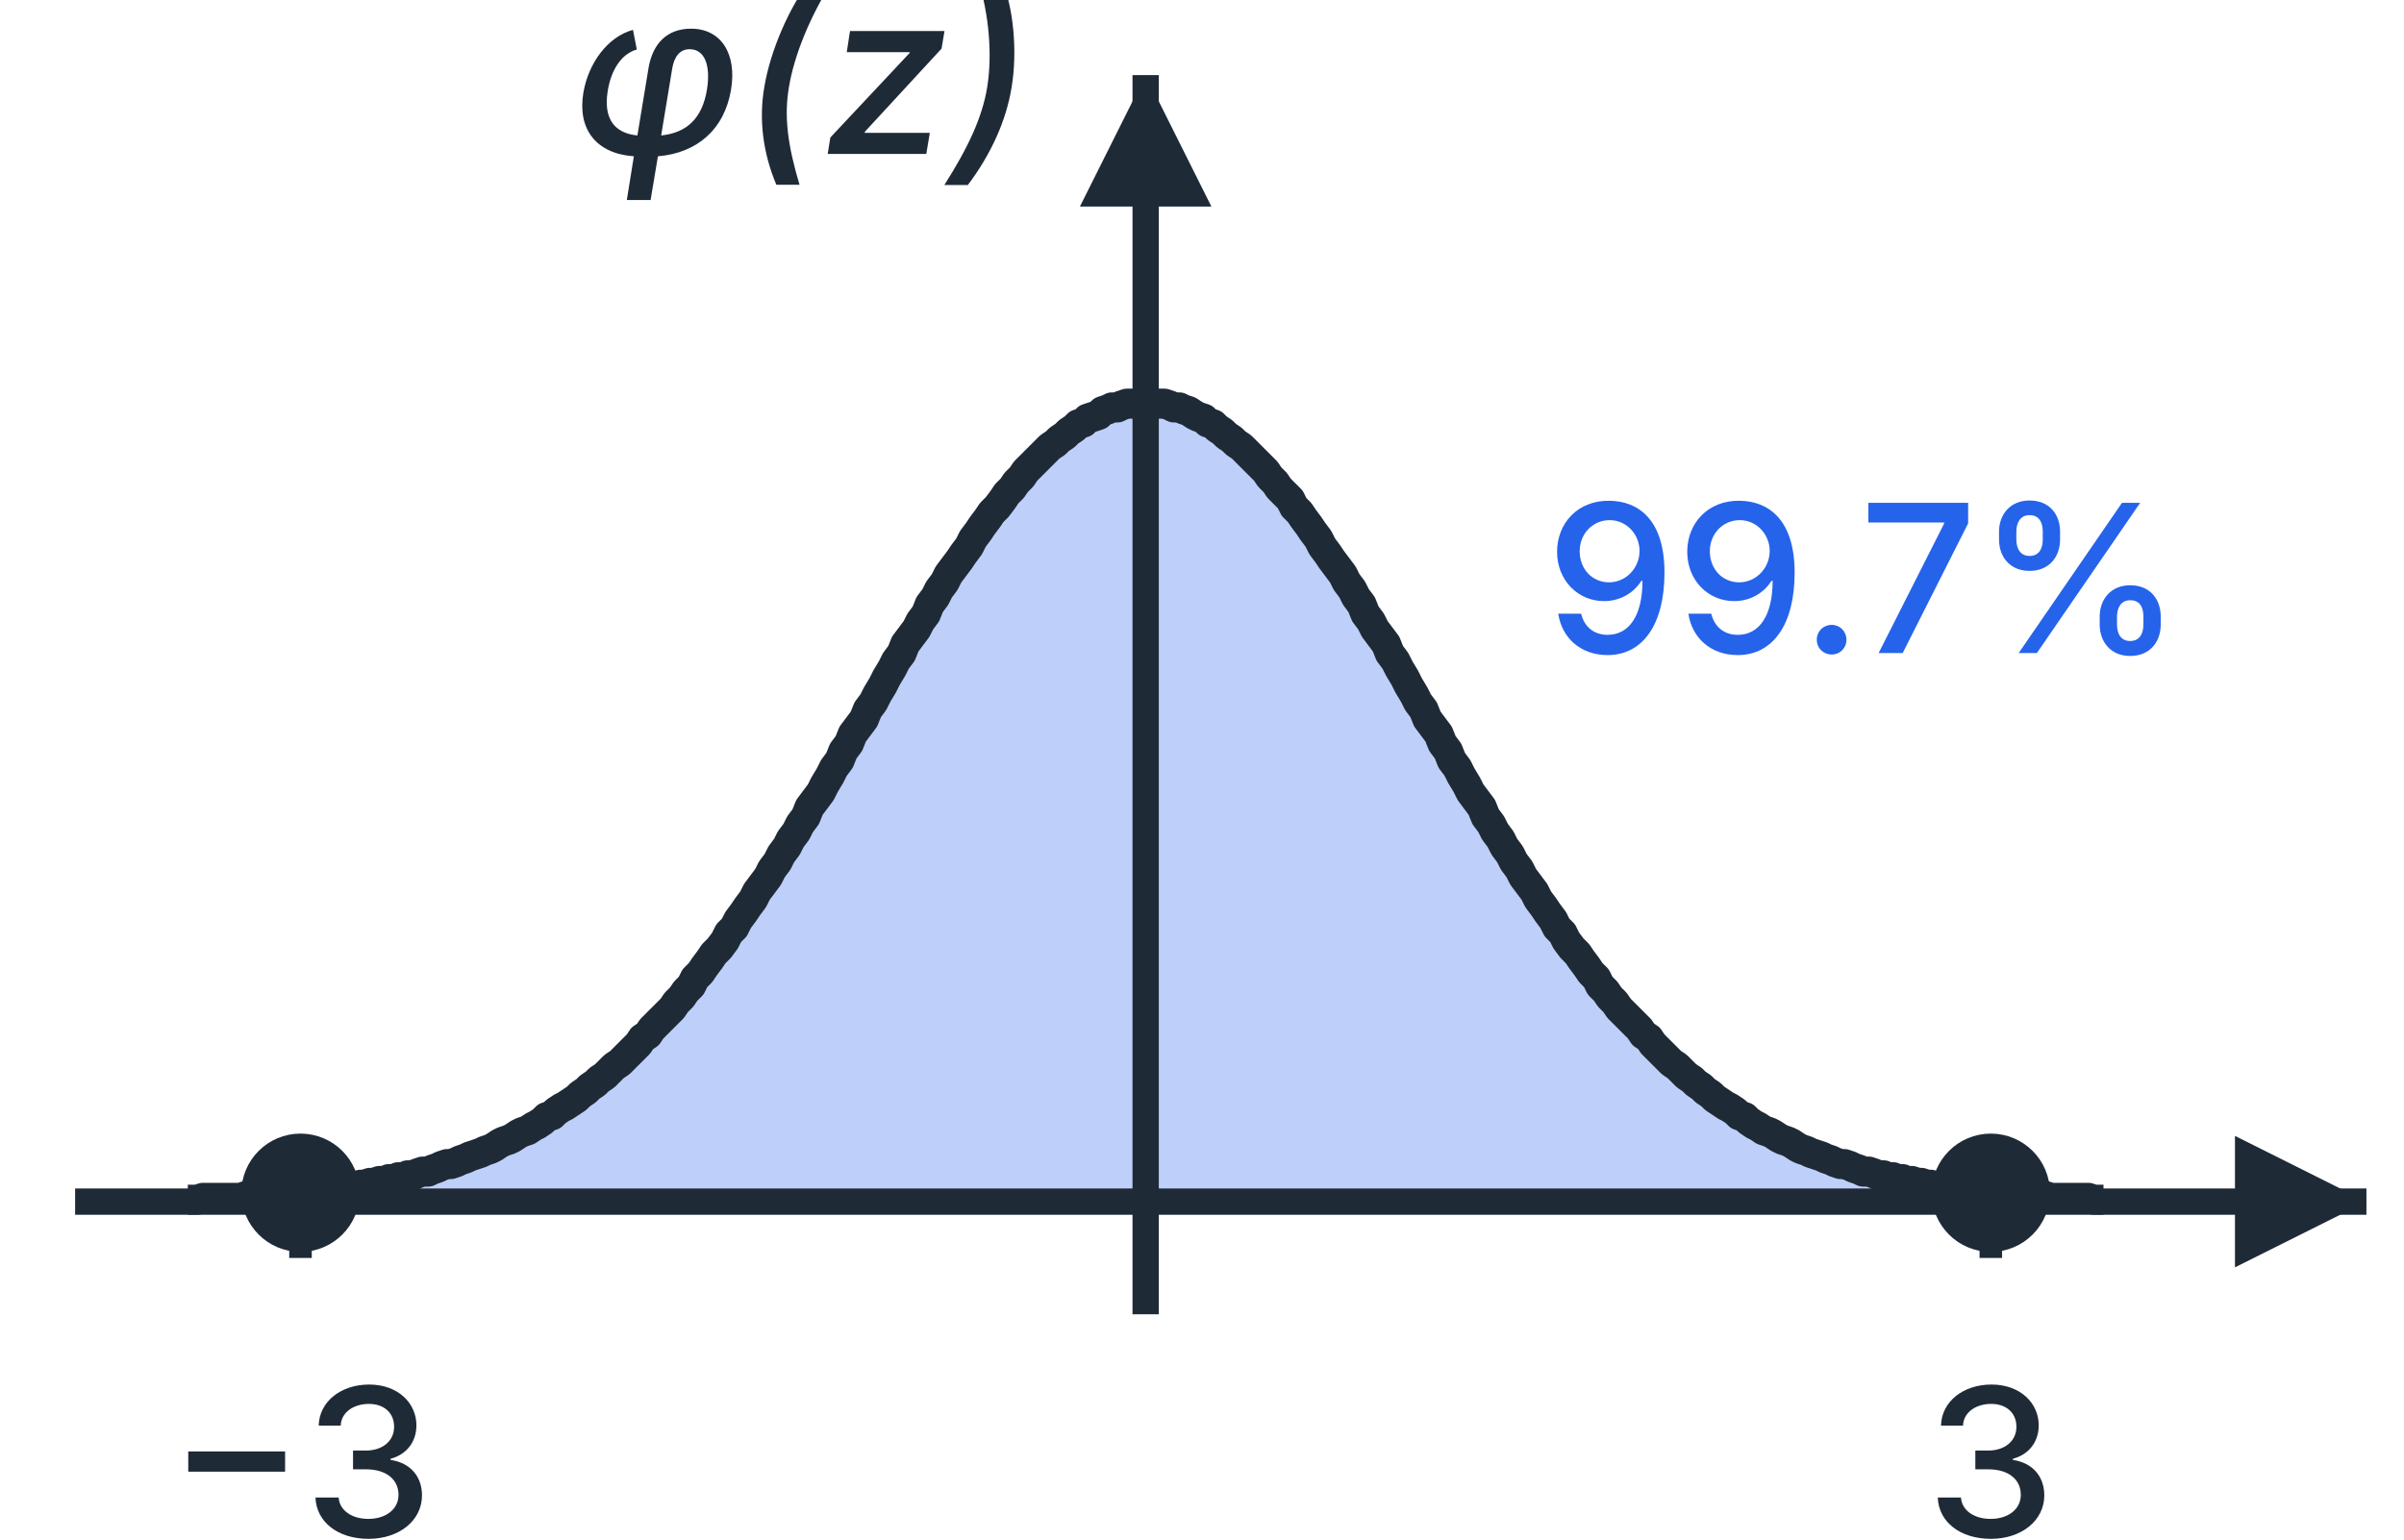
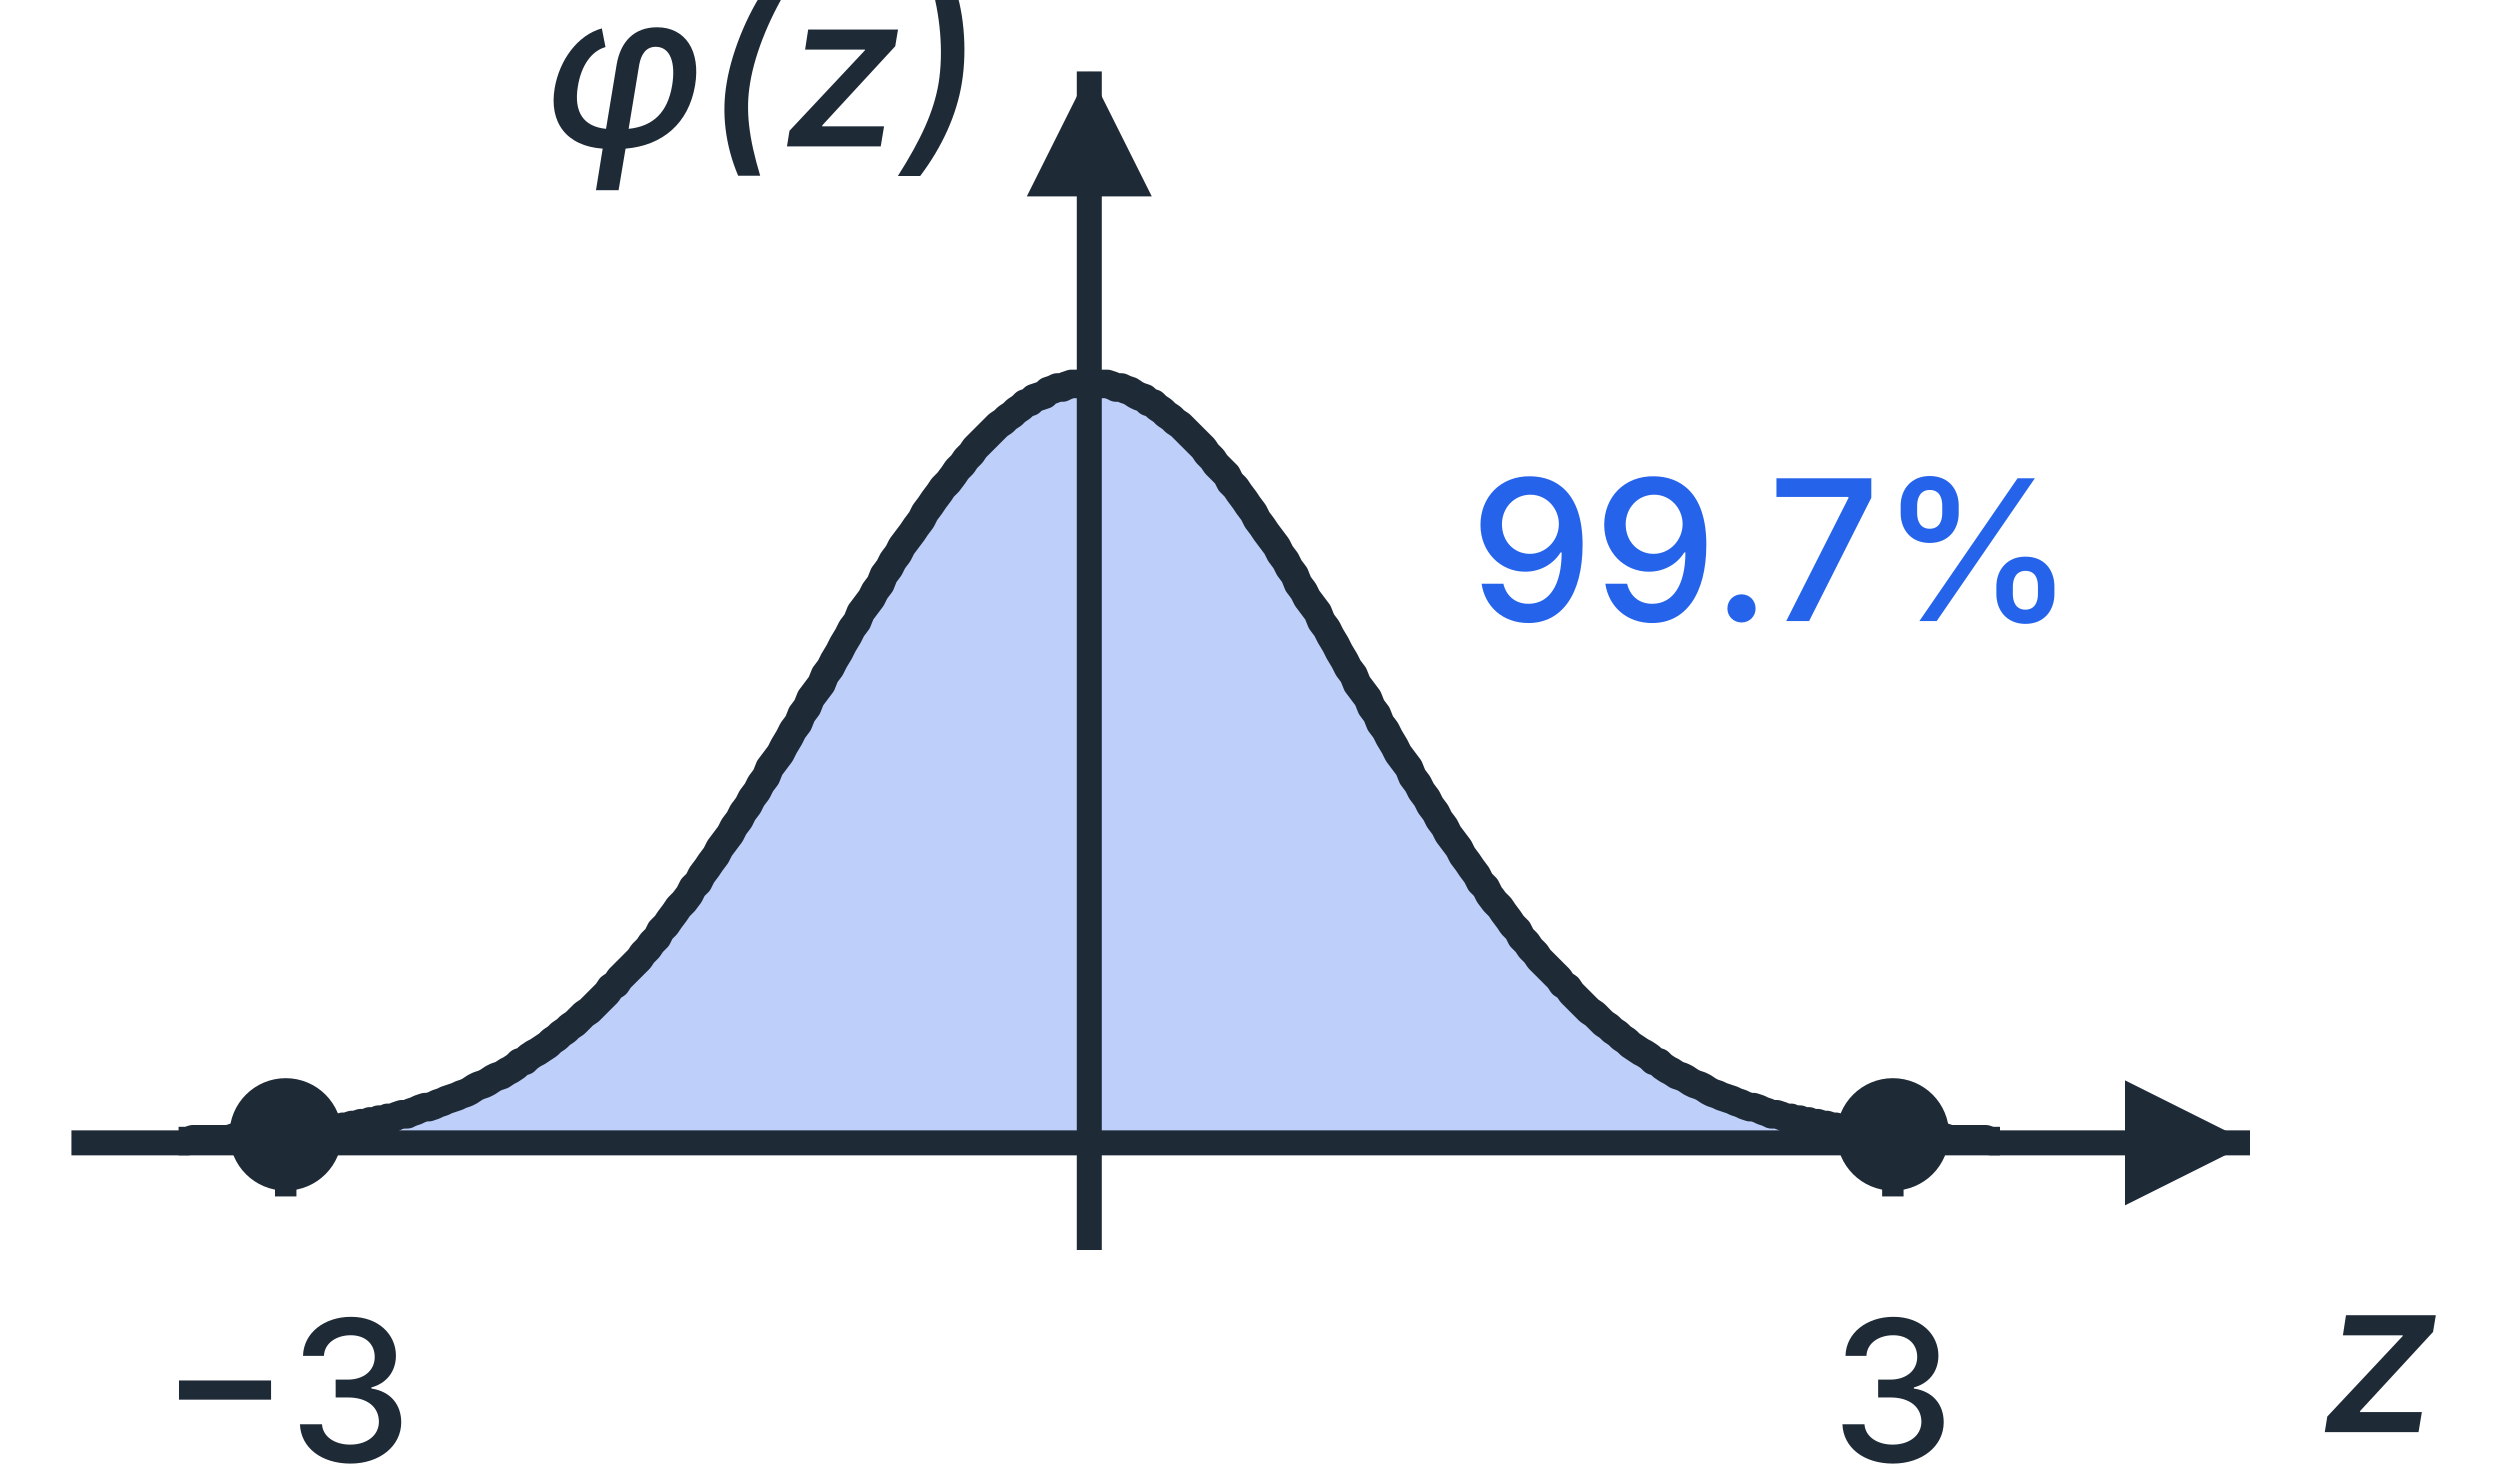
- <svg xmlns="http://www.w3.org/2000/svg" viewBox="0 0 128 82" width="128" height="82" font-family="Inter, Arial, sans-serif">
+ <svg xmlns="http://www.w3.org/2000/svg" viewBox="0 0 140 82" width="140" height="82" font-family="Inter, Arial, sans-serif">
  <polygon points="16.0,63.5 16.4,63.5 16.9,63.4 17.3,63.4 17.8,63.3 18.2,63.3 18.7,63.2 19.1,63.1 19.6,63.1 20.0,63.0 20.5,62.9 20.9,62.8 21.4,62.7 21.9,62.6 22.3,62.5 22.8,62.4 23.2,62.2 23.6,62.1 24.1,61.9 24.5,61.8 25.0,61.6 25.4,61.4 25.9,61.2 26.3,61.0 26.8,60.8 27.2,60.6 27.7,60.4 28.2,60.1 28.6,59.9 29.1,59.6 29.5,59.3 30.0,59.0 30.4,58.7 30.9,58.4 31.3,58.0 31.8,57.6 32.2,57.3 32.7,56.9 33.1,56.5 33.5,56.0 34.0,55.6 34.5,55.1 34.9,54.6 35.4,54.1 35.8,53.6 36.2,53.1 36.7,52.5 37.1,52.0 37.6,51.4 38.0,50.8 38.5,50.2 39.0,49.6 39.4,48.9 39.9,48.3 40.3,47.6 40.8,46.9 41.2,46.2 41.7,45.5 42.1,44.8 42.5,44.0 43.0,43.3 43.5,42.5 43.9,41.8 44.4,41.0 44.8,40.3 45.2,39.5 45.7,38.7 46.1,37.9 46.6,37.2 47.0,36.4 47.5,35.6 47.9,34.9 48.4,34.1 48.8,33.3 49.3,32.6 49.8,31.9 50.2,31.2 50.7,30.5 51.1,29.8 51.5,29.1 52.0,28.5 52.5,27.8 52.9,27.2 53.4,26.6 53.8,26.1 54.2,25.5 54.7,25.0 55.1,24.6 55.6,24.1 56.0,23.7 56.5,23.3 56.9,23.0 57.4,22.7 57.9,22.4 58.3,22.1 58.8,21.9 59.2,21.8 59.7,21.6 60.1,21.5 60.6,21.5 61.0,21.4 61.4,21.5 61.9,21.5 62.3,21.6 62.8,21.8 63.2,21.9 63.7,22.1 64.2,22.4 64.6,22.7 65.0,23.0 65.5,23.3 66.0,23.7 66.4,24.1 66.8,24.6 67.3,25.0 67.8,25.5 68.2,26.1 68.7,26.6 69.1,27.2 69.5,27.8 70.0,28.5 70.4,29.1 70.9,29.8 71.3,30.5 71.8,31.2 72.2,31.9 72.7,32.6 73.2,33.3 73.6,34.1 74.0,34.9 74.5,35.6 75.0,36.4 75.4,37.2 75.9,37.9 76.3,38.7 76.7,39.5 77.2,40.3 77.6,41.0 78.1,41.8 78.6,42.5 79.0,43.3 79.5,44.0 79.9,44.8 80.3,45.5 80.8,46.2 81.3,46.9 81.7,47.6 82.2,48.3 82.6,48.9 83.0,49.6 83.5,50.2 84.0,50.8 84.4,51.4 84.9,52.0 85.3,52.5 85.8,53.1 86.2,53.6 86.6,54.1 87.1,54.6 87.5,55.1 88.0,55.6 88.5,56.0 88.9,56.5 89.3,56.9 89.8,57.3 90.2,57.6 90.7,58.0 91.2,58.4 91.6,58.7 92.1,59.0 92.5,59.3 92.9,59.6 93.4,59.9 93.8,60.1 94.3,60.4 94.8,60.6 95.2,60.8 95.6,61.0 96.1,61.2 96.5,61.4 97.0,61.6 97.5,61.8 97.9,61.9 98.4,62.1 98.8,62.2 99.2,62.4 99.7,62.5 100.1,62.6 100.6,62.7 101.1,62.8 101.5,62.9 102.0,63.0 102.4,63.1 102.8,63.1 103.3,63.2 103.8,63.3 104.2,63.3 104.7,63.4 105.1,63.4 105.5,63.5 106.0,63.5 106.0,64.0 105.5,64.0 105.1,64.0 104.7,64.0 104.2,64.0 103.8,64.0 103.3,64.0 102.8,64.0 102.4,64.0 102.0,64.0 101.5,64.0 101.1,64.0 100.6,64.0 100.1,64.0 99.7,64.0 99.2,64.0 98.8,64.0 98.4,64.0 97.9,64.0 97.5,64.0 97.0,64.0 96.5,64.0 96.1,64.0 95.6,64.0 95.2,64.0 94.8,64.0 94.3,64.0 93.8,64.0 93.4,64.0 92.9,64.0 92.5,64.0 92.1,64.0 91.6,64.0 91.2,64.0 90.7,64.0 90.2,64.0 89.8,64.0 89.3,64.0 88.9,64.0 88.5,64.0 88.0,64.0 87.5,64.0 87.1,64.0 86.6,64.0 86.2,64.0 85.8,64.0 85.3,64.0 84.9,64.0 84.4,64.0 84.0,64.0 83.5,64.0 83.0,64.0 82.6,64.0 82.2,64.0 81.7,64.0 81.3,64.0 80.8,64.0 80.3,64.0 79.9,64.0 79.5,64.0 79.0,64.0 78.6,64.0 78.1,64.0 77.6,64.0 77.2,64.0 76.7,64.0 76.3,64.0 75.9,64.0 75.4,64.0 75.0,64.0 74.5,64.0 74.0,64.0 73.6,64.0 73.2,64.0 72.7,64.0 72.2,64.0 71.8,64.0 71.3,64.0 70.9,64.0 70.4,64.0 70.0,64.0 69.5,64.0 69.1,64.0 68.7,64.0 68.2,64.0 67.8,64.0 67.3,64.0 66.8,64.0 66.4,64.0 66.0,64.0 65.5,64.0 65.0,64.0 64.6,64.0 64.2,64.0 63.7,64.0 63.2,64.0 62.8,64.0 62.3,64.0 61.9,64.0 61.4,64.0 61.0,64.0 60.6,64.0 60.1,64.0 59.7,64.0 59.2,64.0 58.8,64.0 58.3,64.0 57.9,64.0 57.4,64.0 56.9,64.0 56.5,64.0 56.0,64.0 55.6,64.0 55.1,64.0 54.7,64.0 54.2,64.0 53.8,64.0 53.4,64.0 52.9,64.0 52.5,64.0 52.0,64.0 51.5,64.0 51.1,64.0 50.7,64.0 50.2,64.0 49.8,64.0 49.3,64.0 48.8,64.0 48.4,64.0 47.9,64.0 47.5,64.0 47.0,64.0 46.6,64.0 46.1,64.0 45.7,64.0 45.2,64.0 44.8,64.0 44.4,64.0 43.9,64.0 43.5,64.0 43.0,64.0 42.5,64.0 42.1,64.0 41.7,64.0 41.2,64.0 40.8,64.0 40.3,64.0 39.9,64.0 39.4,64.0 39.0,64.0 38.5,64.0 38.0,64.0 37.6,64.0 37.1,64.0 36.7,64.0 36.2,64.0 35.8,64.0 35.4,64.0 34.9,64.0 34.5,64.0 34.0,64.0 33.5,64.0 33.1,64.0 32.7,64.0 32.2,64.0 31.8,64.0 31.3,64.0 30.9,64.0 30.4,64.0 30.0,64.0 29.5,64.0 29.1,64.0 28.6,64.0 28.2,64.0 27.7,64.0 27.2,64.0 26.8,64.0 26.3,64.0 25.9,64.0 25.4,64.0 25.0,64.0 24.5,64.0 24.1,64.0 23.6,64.0 23.2,64.0 22.8,64.0 22.3,64.0 21.9,64.0 21.4,64.0 20.9,64.0 20.5,64.0 20.0,64.0 19.6,64.0 19.1,64.0 18.7,64.0 18.2,64.0 17.8,64.0 17.3,64.0 16.9,64.0 16.4,64.0 16.0,64.0" fill="#2563eb" fill-opacity="0.3" stroke="none" />
  <line x1="4.0" y1="64.0" x2="126.0" y2="64.0" stroke="#1f2a37" stroke-width="1.4" />
  <path d="M126.0,64.0 l-7,-3.5 v7 z" fill="#1f2a37" />
  <line x1="61.0" y1="70.0" x2="61.0" y2="4.0" stroke="#1f2a37" stroke-width="1.4" />
  <path d="M61.0,4.0 l-3.5,7 h7 z" fill="#1f2a37" />
  <text x="130.0" y="80.2" text-anchor="start" font-size="12" fill="#1f2a37" font-weight="500" font-style="italic">z</text>
  <text x="55.0" y="8.2" text-anchor="end" font-size="12" fill="#1f2a37" font-weight="500" font-style="italic">φ(z)</text>
  <polyline points="10.0,63.9 10.3,63.9 10.5,63.9 10.8,63.8 11.0,63.8 11.3,63.8 11.5,63.8 11.8,63.8 12.0,63.8 12.3,63.8 12.5,63.8 12.8,63.8 13.1,63.7 13.3,63.7 13.6,63.7 13.8,63.7 14.1,63.7 14.3,63.7 14.6,63.6 14.8,63.6 15.1,63.6 15.4,63.6 15.6,63.6 15.9,63.5 16.1,63.5 16.4,63.5 16.6,63.5 16.9,63.4 17.1,63.4 17.4,63.4 17.7,63.3 17.9,63.3 18.2,63.3 18.4,63.2 18.7,63.2 18.9,63.2 19.2,63.1 19.4,63.1 19.7,63.0 19.9,63.0 20.2,62.9 20.5,62.9 20.7,62.8 21.0,62.8 21.2,62.7 21.5,62.7 21.7,62.6 22.0,62.6 22.2,62.5 22.5,62.4 22.8,62.4 23.0,62.3 23.3,62.2 23.5,62.1 23.8,62.0 24.0,62.0 24.3,61.9 24.5,61.8 24.8,61.7 25.0,61.6 25.3,61.5 25.6,61.4 25.8,61.3 26.1,61.2 26.3,61.1 26.6,60.9 26.8,60.8 27.1,60.7 27.3,60.6 27.6,60.4 27.8,60.3 28.1,60.2 28.4,60.0 28.6,59.9 28.9,59.7 29.1,59.5 29.4,59.4 29.6,59.2 29.9,59.0 30.1,58.9 30.4,58.7 30.7,58.5 30.9,58.3 31.2,58.1 31.4,57.9 31.7,57.7 31.9,57.5 32.2,57.3 32.4,57.1 32.7,56.8 33.0,56.6 33.2,56.4 33.5,56.1 33.7,55.9 34.0,55.6 34.2,55.3 34.5,55.1 34.7,54.8 35.0,54.5 35.2,54.3 35.5,54.0 35.8,53.7 36.0,53.4 36.3,53.1 36.5,52.8 36.8,52.5 37.0,52.1 37.3,51.8 37.5,51.5 37.8,51.1 38.0,50.8 38.3,50.5 38.6,50.1 38.8,49.7 39.1,49.4 39.3,49.0 39.6,48.6 39.8,48.3 40.1,47.9 40.3,47.5 40.6,47.1 40.9,46.7 41.1,46.3 41.4,45.9 41.6,45.5 41.9,45.1 42.1,44.7 42.4,44.3 42.6,43.9 42.9,43.5 43.1,43.0 43.4,42.6 43.7,42.2 43.9,41.8 44.2,41.3 44.4,40.9 44.7,40.5 44.9,40.0 45.2,39.6 45.4,39.1 45.7,38.7 46.0,38.3 46.2,37.8 46.5,37.4 46.7,37.0 47.0,36.5 47.2,36.1 47.5,35.6 47.7,35.2 48.0,34.8 48.2,34.3 48.5,33.9 48.8,33.5 49.0,33.1 49.3,32.7 49.5,32.2 49.8,31.8 50.0,31.4 50.3,31.0 50.5,30.6 50.8,30.2 51.1,29.8 51.3,29.5 51.6,29.1 51.8,28.7 52.1,28.3 52.3,28.0 52.6,27.6 52.8,27.3 53.1,27.0 53.4,26.6 53.6,26.3 53.9,26.0 54.1,25.7 54.4,25.4 54.6,25.1 54.9,24.8 55.1,24.6 55.4,24.3 55.6,24.1 55.9,23.8 56.2,23.6 56.4,23.4 56.7,23.2 56.9,23.0 57.2,22.8 57.4,22.6 57.7,22.5 57.9,22.3 58.2,22.2 58.5,22.1 58.7,21.9 59.0,21.8 59.2,21.7 59.5,21.7 59.7,21.6 60.0,21.5 60.2,21.5 60.5,21.5 60.7,21.5 61.0,21.4 61.3,21.5 61.5,21.5 61.8,21.5 62.0,21.5 62.3,21.6 62.5,21.7 62.8,21.7 63.0,21.8 63.3,21.9 63.6,22.1 63.8,22.2 64.1,22.3 64.3,22.5 64.6,22.6 64.8,22.8 65.1,23.0 65.3,23.2 65.6,23.4 65.8,23.6 66.1,23.8 66.4,24.1 66.6,24.3 66.9,24.6 67.1,24.8 67.4,25.1 67.6,25.4 67.9,25.7 68.1,26.0 68.4,26.3 68.7,26.6 68.9,27.0 69.2,27.3 69.4,27.6 69.7,28.0 69.9,28.3 70.2,28.7 70.4,29.1 70.7,29.5 70.9,29.8 71.2,30.2 71.5,30.6 71.7,31.0 72.0,31.4 72.2,31.8 72.5,32.2 72.7,32.7 73.0,33.1 73.2,33.5 73.5,33.9 73.8,34.3 74.0,34.8 74.3,35.2 74.5,35.6 74.8,36.1 75.0,36.5 75.3,37.0 75.5,37.4 75.8,37.8 76.0,38.3 76.3,38.7 76.6,39.1 76.8,39.6 77.1,40.0 77.3,40.5 77.6,40.9 77.8,41.3 78.1,41.8 78.3,42.2 78.6,42.6 78.9,43.0 79.1,43.5 79.4,43.9 79.6,44.3 79.9,44.7 80.1,45.1 80.4,45.5 80.6,45.9 80.9,46.3 81.1,46.7 81.4,47.1 81.7,47.5 81.9,47.9 82.2,48.3 82.4,48.6 82.7,49.0 82.9,49.4 83.2,49.7 83.4,50.1 83.7,50.5 84.0,50.8 84.2,51.1 84.5,51.5 84.7,51.8 85.0,52.1 85.2,52.5 85.5,52.8 85.7,53.1 86.0,53.4 86.2,53.7 86.5,54.0 86.8,54.3 87.0,54.5 87.3,54.8 87.5,55.1 87.8,55.3 88.0,55.6 88.3,55.9 88.5,56.1 88.8,56.4 89.0,56.6 89.3,56.8 89.6,57.1 89.8,57.3 90.1,57.5 90.3,57.7 90.6,57.9 90.8,58.1 91.1,58.3 91.3,58.5 91.6,58.7 91.9,58.9 92.1,59.0 92.4,59.2 92.6,59.4 92.9,59.5 93.1,59.7 93.4,59.9 93.6,60.0 93.9,60.2 94.2,60.3 94.4,60.4 94.7,60.6 94.9,60.7 95.2,60.8 95.4,60.9 95.7,61.1 95.9,61.2 96.2,61.3 96.4,61.4 96.7,61.5 97.0,61.6 97.2,61.7 97.5,61.8 97.7,61.9 98.0,62.0 98.2,62.0 98.5,62.1 98.7,62.2 99.0,62.3 99.2,62.4 99.5,62.4 99.8,62.5 100.0,62.6 100.3,62.6 100.5,62.7 100.8,62.7 101.0,62.8 101.3,62.8 101.5,62.9 101.8,62.9 102.1,63.0 102.3,63.0 102.6,63.1 102.8,63.1 103.1,63.2 103.3,63.2 103.6,63.2 103.8,63.3 104.1,63.3 104.4,63.3 104.6,63.4 104.9,63.4 105.1,63.4 105.4,63.5 105.6,63.5 105.9,63.5 106.1,63.5 106.4,63.6 106.6,63.6 106.9,63.6 107.2,63.6 107.4,63.6 107.7,63.7 107.9,63.7 108.2,63.7 108.4,63.7 108.7,63.7 108.9,63.7 109.2,63.8 109.5,63.8 109.7,63.8 110.0,63.8 110.2,63.8 110.5,63.8 110.7,63.8 111.0,63.8 111.2,63.8 111.5,63.9 111.7,63.9 112.0,63.9" fill="none" stroke="#1f2a37" stroke-width="1.6" stroke-linejoin="round" />
  <line x1="16" y1="61.0" x2="16" y2="67.0" stroke="#1f2a37" stroke-width="1.2" />
  <text x="16" y="81.85" text-anchor="middle" font-size="11" fill="#1f2a37" font-weight="500">−3</text>
  <line x1="106" y1="61.0" x2="106" y2="67.0" stroke="#1f2a37" stroke-width="1.2" />
  <text x="106" y="81.85" text-anchor="middle" font-size="11" fill="#1f2a37" font-weight="500">3</text>
  <circle cx="16" cy="63.527" r="2.4" fill="#1f2a37" stroke="#1f2a37" stroke-width="1.5" />
  <circle cx="106" cy="63.527" r="2.4" fill="#1f2a37" stroke="#1f2a37" stroke-width="1.5" />
  <text x="99.25" y="34.783" text-anchor="middle" font-size="11" fill="#2563eb" font-weight="500">99.7%</text>
</svg>
